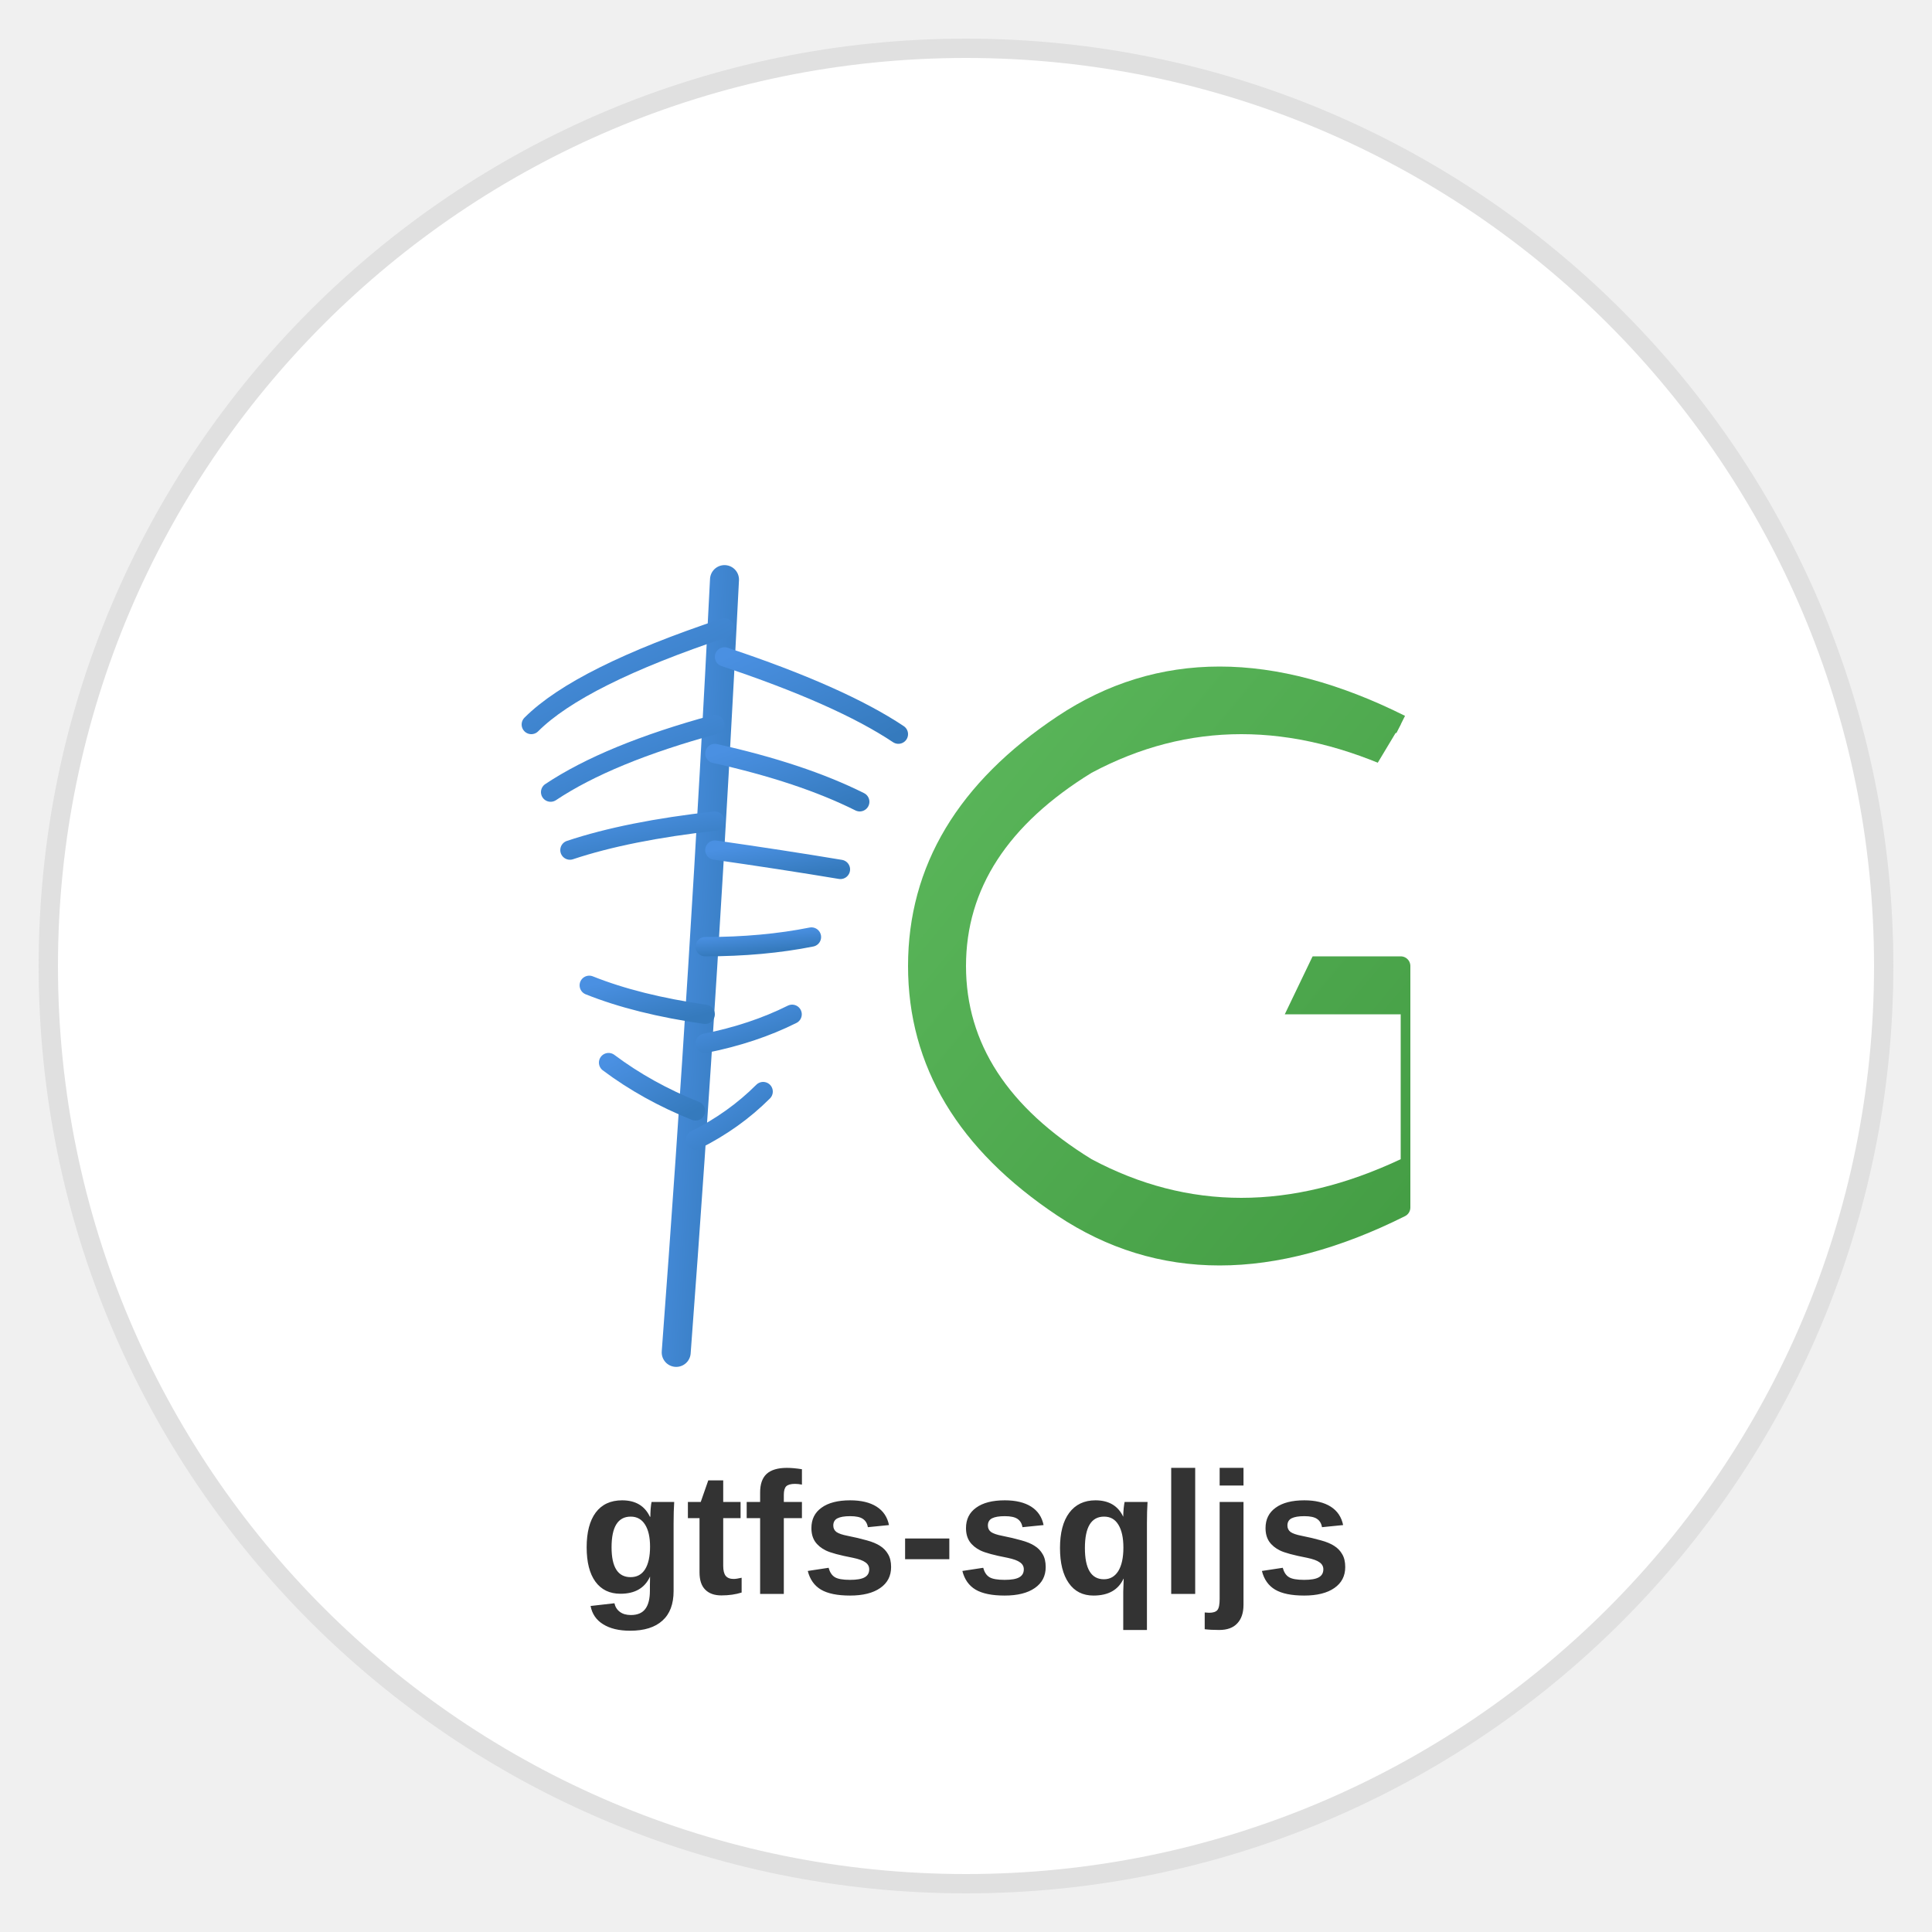
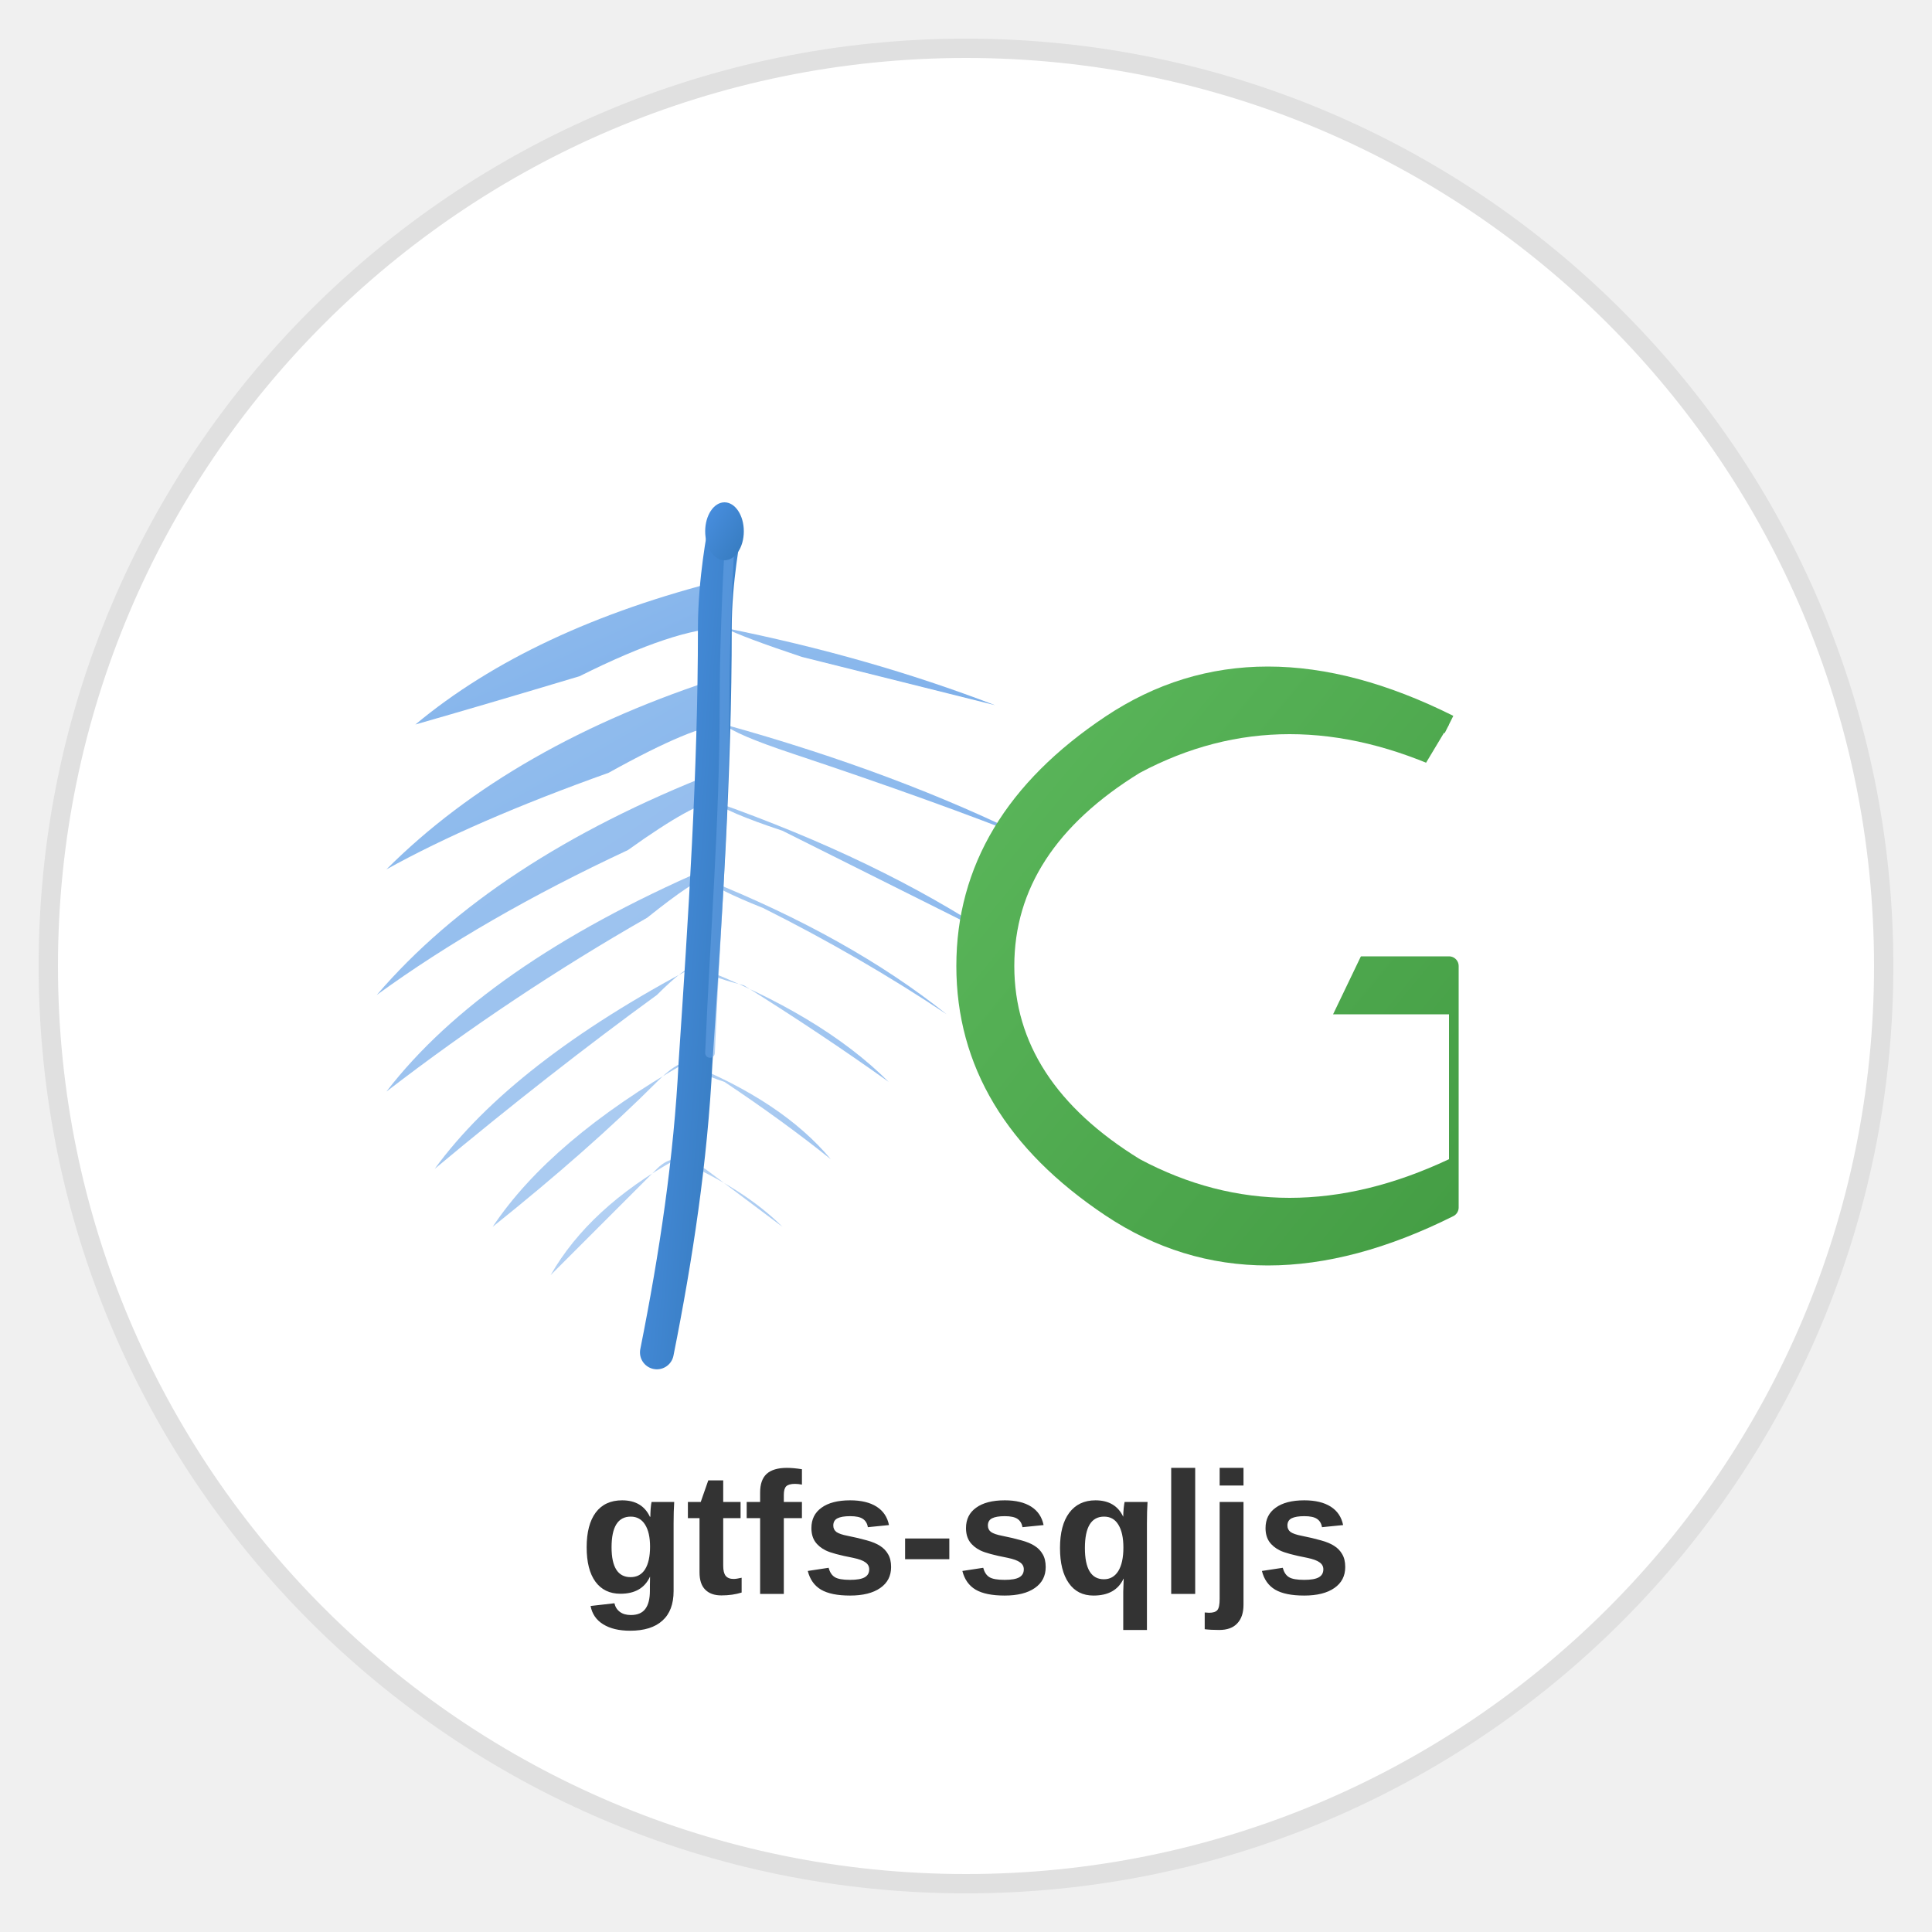
<svg xmlns="http://www.w3.org/2000/svg" viewBox="0 0 200 200" width="200" height="200">
  <defs>
    <linearGradient id="featherGradient" x1="0%" y1="0%" x2="100%" y2="100%">
      <stop offset="0%" style="stop-color:#4A90E2;stop-opacity:1" />
      <stop offset="100%" style="stop-color:#357ABD;stop-opacity:1" />
+     </linearGradient>
+     <linearGradient id="featherLight" x1="0%" y1="0%" x2="100%" y2="100%">
+       <stop offset="0%" style="stop-color:#6BA5E7;stop-opacity:0.8" />
+       <stop offset="100%" style="stop-color:#4A90E2;stop-opacity:0.8" />
    </linearGradient>
    <linearGradient id="gGradient" x1="0%" y1="0%" x2="100%" y2="100%">
      <stop offset="0%" style="stop-color:#5CB85C;stop-opacity:1" />
      <stop offset="100%" style="stop-color:#449D44;stop-opacity:1" />
    </linearGradient>
  </defs>
  <circle cx="100" cy="100" r="95" fill="#FFFFFF" stroke="#E0E0E0" stroke-width="2" />
-   <g transform="translate(45, 50)">
-     <path d="M 30 10 Q 28 50 25 90" stroke="url(#featherGradient)" stroke-width="3" fill="none" stroke-linecap="round" />
-     <path d="M 30 15 Q 15 20 10 25" stroke="url(#featherGradient)" stroke-width="2" fill="none" stroke-linecap="round" />
-     <path d="M 29 25 Q 18 28 12 32" stroke="url(#featherGradient)" stroke-width="2" fill="none" stroke-linecap="round" />
-     <path d="M 29 35 Q 20 36 14 38" stroke="url(#featherGradient)" stroke-width="2" fill="none" stroke-linecap="round" />
-     <path d="M 28 45 Q 20 45 15 45" stroke="url(#featherGradient)" stroke-width="2" fill="none" stroke-linecap="round" />
-     <path d="M 28 55 Q 21 54 16 52" stroke="url(#featherGradient)" stroke-width="2" fill="none" stroke-linecap="round" />
-     <path d="M 27 65 Q 22 63 18 60" stroke="url(#featherGradient)" stroke-width="2" fill="none" stroke-linecap="round" />
-     <path d="M 30 18 Q 42 22 48 26" stroke="url(#featherGradient)" stroke-width="2" fill="none" stroke-linecap="round" />
-     <path d="M 29 28 Q 38 30 44 33" stroke="url(#featherGradient)" stroke-width="2" fill="none" stroke-linecap="round" />
-     <path d="M 29 38 Q 36 39 42 40" stroke="url(#featherGradient)" stroke-width="2" fill="none" stroke-linecap="round" />
-     <path d="M 28 48 Q 34 48 39 47" stroke="url(#featherGradient)" stroke-width="2" fill="none" stroke-linecap="round" />
-     <path d="M 28 58 Q 33 57 37 55" stroke="url(#featherGradient)" stroke-width="2" fill="none" stroke-linecap="round" />
-     <path d="M 27 68 Q 31 66 34 63" stroke="url(#featherGradient)" stroke-width="2" fill="none" stroke-linecap="round" />
+   <g transform="translate(35, 45)">
+     <path d="M 40 15 Q 20 20 8 30 Q 15 28 25 25 Q 35 20 40 20 Z" fill="url(#featherLight)" opacity="0.9" />
+     <path d="M 40 25 Q 18 32 5 45 Q 14 40 28 35 Q 37 30 40 30 Z" fill="url(#featherLight)" opacity="0.85" />
+     <path d="M 39 35 Q 16 44 4 58 Q 15 50 30 43 Q 37 38 39 38 Z" fill="url(#featherLight)" opacity="0.8" />
+     <path d="M 38 45 Q 15 55 5 68 Q 18 58 32 50 Q 37 46 38 46 Z" fill="url(#featherLight)" opacity="0.75" />
+     <path d="M 37 55 Q 18 65 10 76 Q 22 66 33 58 Q 36 55 37 55 Z" fill="url(#featherLight)" opacity="0.7" />
+     <path d="M 36 65 Q 22 73 16 82 Q 26 74 33 67 Q 35 65 36 65 Z" fill="url(#featherLight)" opacity="0.65" />
+     <path d="M 35 75 Q 26 80 22 87 Q 28 81 33 76 Q 34 75 35 75 Z" fill="url(#featherLight)" opacity="0.6" />
+     <path d="M 40 20 Q 55 23 68 28 Q 60 26 48 23 Q 42 21 40 20 Z" fill="url(#featherLight)" opacity="0.9" />
+     <path d="M 40 30 Q 58 35 72 42 Q 62 38 47 33 Q 41 31 40 30 Z" fill="url(#featherLight)" opacity="0.85" />
+     <path d="M 39 38 Q 56 44 68 52 Q 58 47 46 41 Q 40 39 39 38 Z" fill="url(#featherLight)" opacity="0.8" />
+     <path d="M 38 46 Q 53 52 63 60 Q 54 54 44 49 Q 39 47 38 46 Z" fill="url(#featherLight)" opacity="0.75" />
+     <path d="M 37 55 Q 50 60 57 67 Q 50 62 42 57 Q 38 56 37 55 Z" fill="url(#featherLight)" opacity="0.7" />
+     <path d="M 36 65 Q 46 69 51 75 Q 46 71 40 67 Q 37 66 36 65 Z" fill="url(#featherLight)" opacity="0.65" />
+     <path d="M 35 75 Q 42 78 46 82 Q 42 79 38 76 Q 36 75 35 75 Z" fill="url(#featherLight)" opacity="0.6" />
+     <path d="M 40 10 C 40 10 39 15 39 20 C 39 35 38 50 37 65 C 36.5 75 35 85 33 95" stroke="url(#featherGradient)" stroke-width="3.5" fill="none" stroke-linecap="round" />
+     <path d="M 40.5 12 C 40.5 12 40 20 40 28 C 40 40 39 52 38.5 64" stroke="#6BA5E7" stroke-width="1" fill="none" stroke-linecap="round" opacity="0.5" />
+     <ellipse cx="40" cy="10" rx="2" ry="3" fill="url(#featherGradient)" />
  </g>
-   <g transform="translate(85, 50)">
+   <g transform="translate(90, 50)">
    <path d="M 60 25 Q 40 15 25 25 Q 10 35 10 50 Q 10 65 25 75 Q 40 85 60 75 L 60 50 L 45 50" fill="url(#gGradient)" stroke="url(#gGradient)" stroke-width="2" stroke-linejoin="round" />
    <path d="M 60 30 Q 43 22 28 30 Q 15 38 15 50 Q 15 62 28 70 Q 43 78 60 70 L 60 55 L 48 55" fill="#FFFFFF" />
  </g>
  <text x="100" y="165" font-family="Arial, sans-serif" font-size="18" font-weight="bold" fill="#333333" text-anchor="middle">gtfs-sqljs</text>
</svg>
